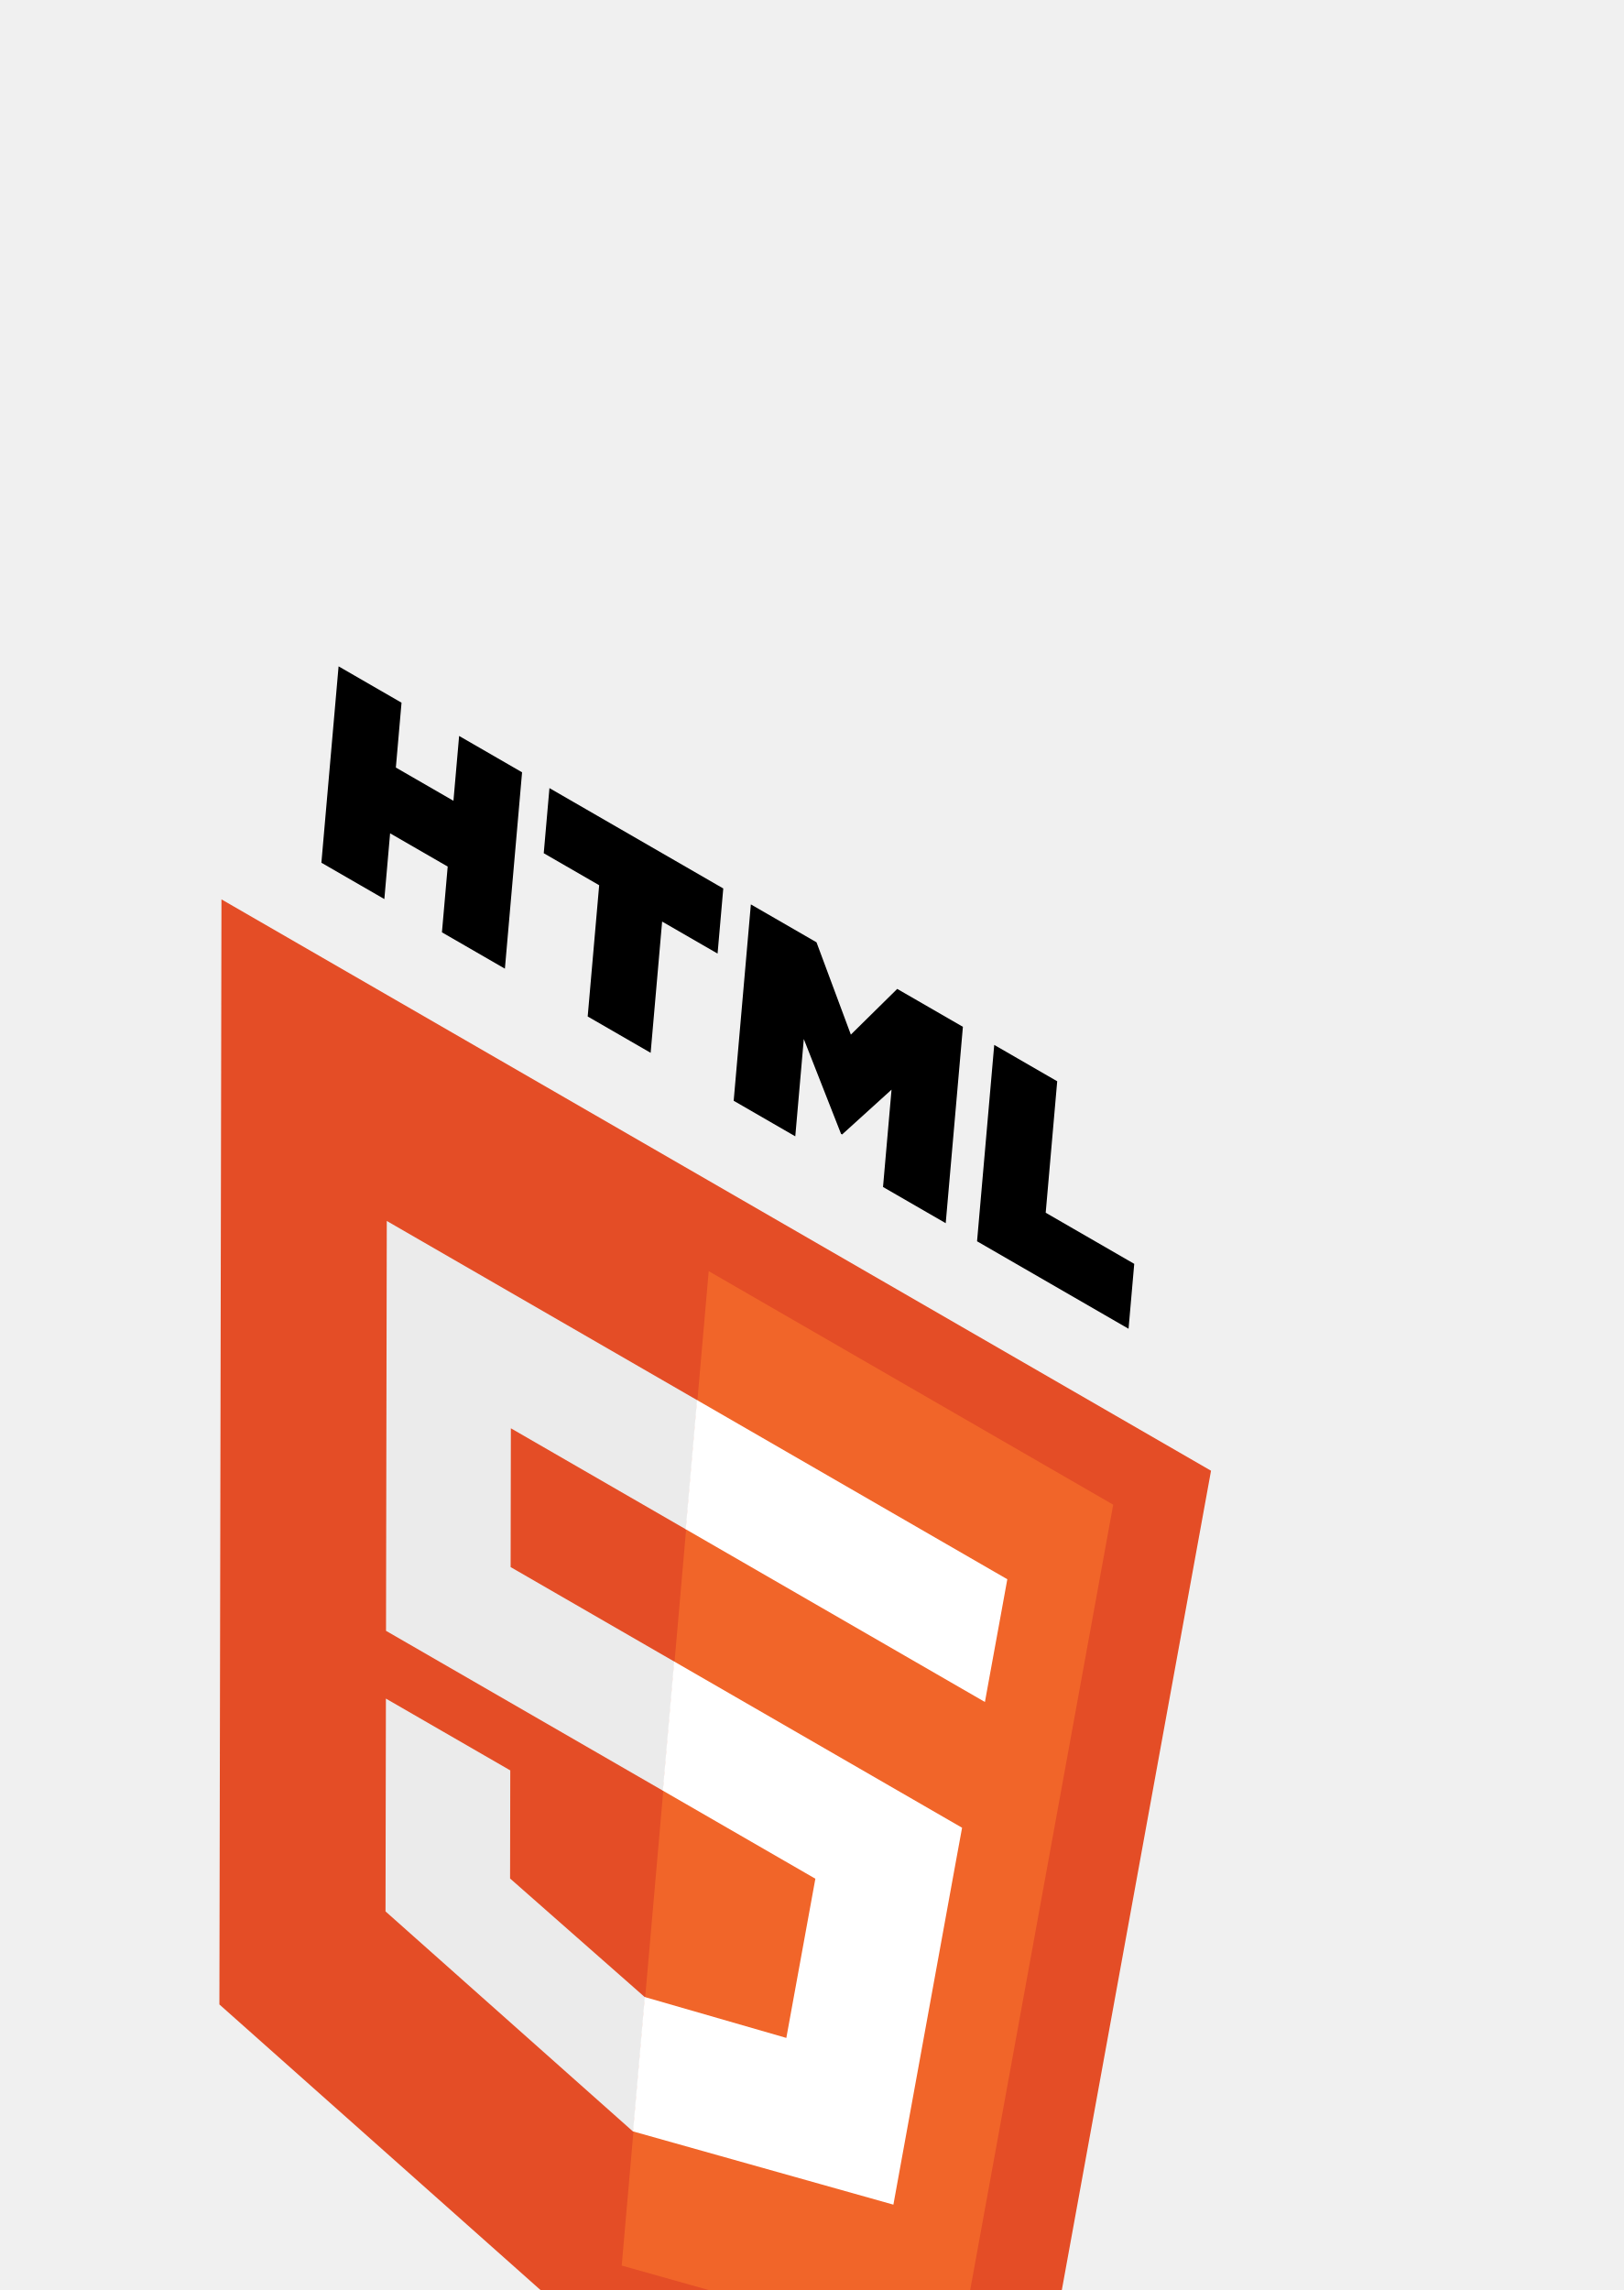
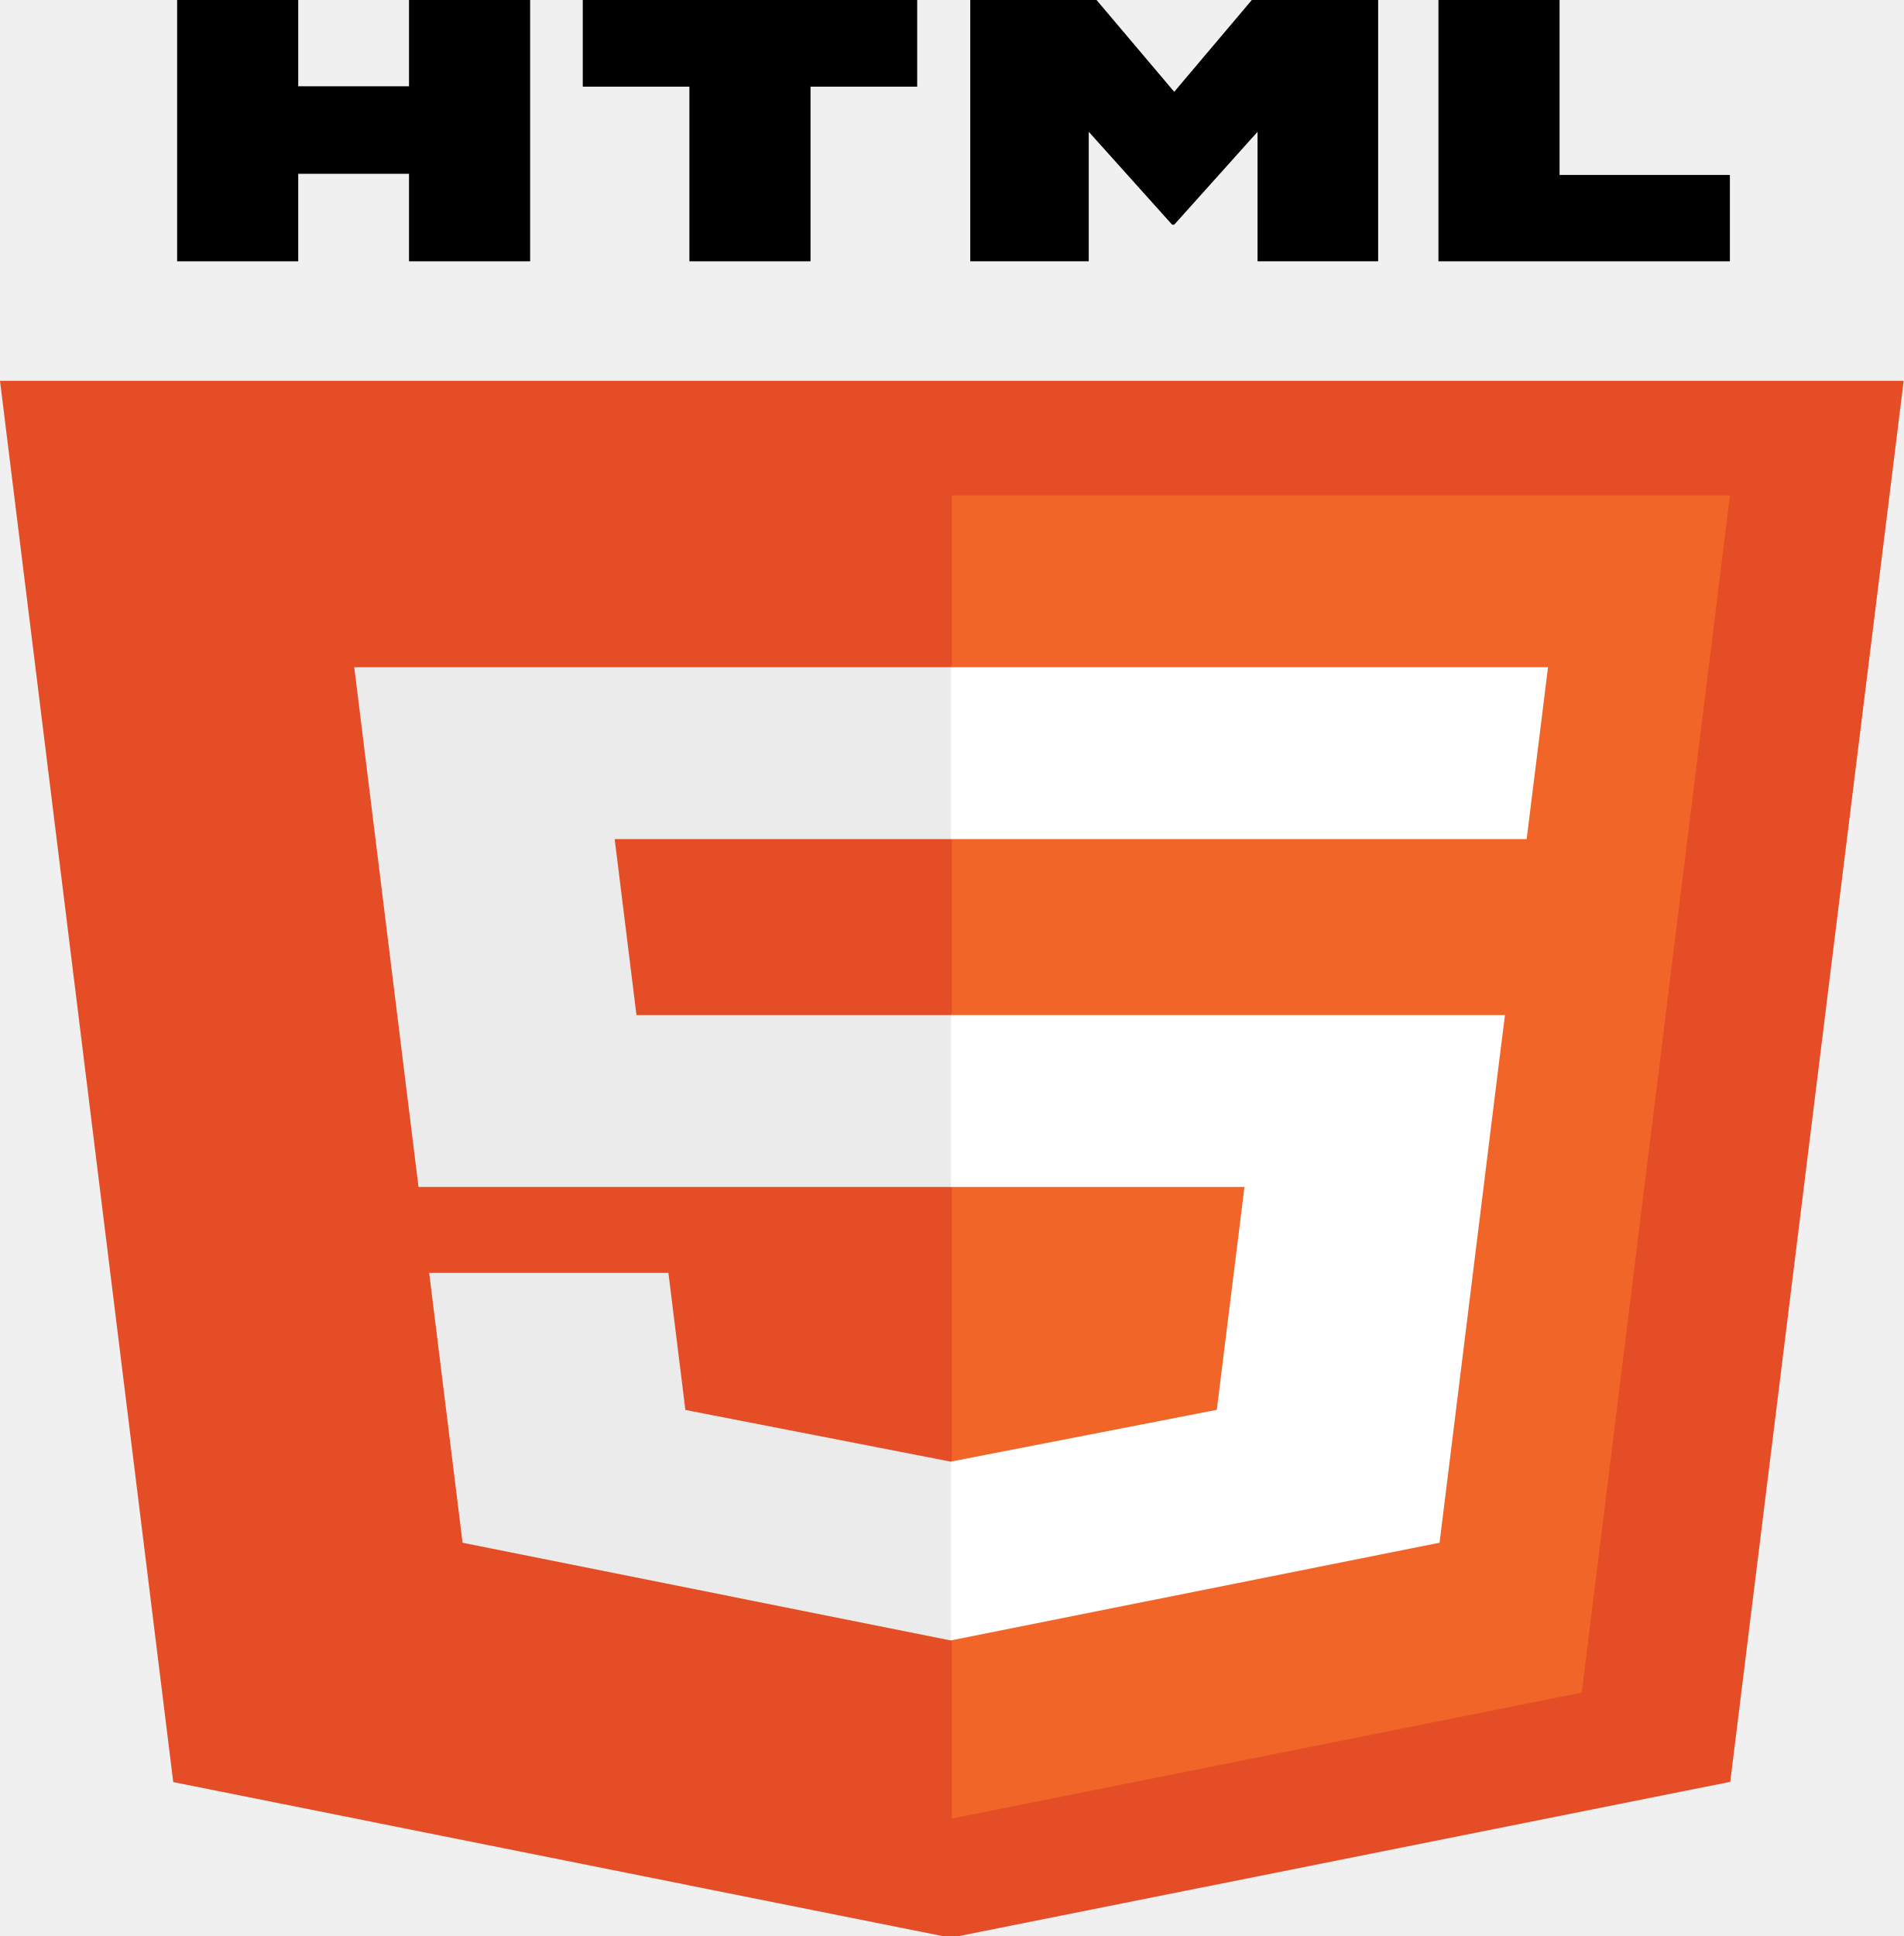
- <svg xmlns="http://www.w3.org/2000/svg" transform="rotate(5 10 30) skewY(25)" width="78px" height="110px" viewBox="-60 -60 400 440" version="1.1" preserveAspectRatio="xMidYMid">
-   <g>
-     <path d="M255.555,70.766 L232.314,331.125 L127.844,360.088 L23.662,331.166 L0.445,70.766 L255.555,70.766 L255.555,70.766 Z" fill="#E44D26" />
-     <path d="M128,337.95 L212.417,314.547 L232.278,92.057 L128,92.057 L128,337.95 L128,337.95 Z" fill="#F16529" />
-     <path d="M82.82,155.932 L128,155.932 L128,123.995 L47.917,123.995 L48.681,132.563 L56.531,220.573 L128,220.573 L128,188.636 L85.739,188.636 L82.82,155.932 L82.82,155.932 Z" fill="#EBEBEB" />
-     <path d="M90.018,236.542 L57.958,236.542 L62.432,286.688 L127.853,304.849 L128,304.808 L128,271.58 L127.86,271.617 L92.292,262.013 L90.018,236.542 L90.018,236.542 Z" fill="#EBEBEB" />
-     <path d="M24.181,0 L40.411,0 L40.411,16.035 L55.257,16.035 L55.257,0 L71.488,0 L71.488,48.558 L55.258,48.558 L55.258,32.298 L40.411,32.298 L40.411,48.558 L24.181,48.558 L24.181,0 L24.181,0 L24.181,0 Z" fill="#000000" />
-     <path d="M92.831,16.103 L78.543,16.103 L78.543,0 L123.357,0 L123.357,16.103 L109.062,16.103 L109.062,48.558 L92.832,48.558 L92.832,16.103 L92.831,16.103 L92.831,16.103 Z" fill="#000000" />
-     <path d="M130.469,0 L147.393,0 L157.803,17.062 L168.203,0 L185.132,0 L185.132,48.558 L168.969,48.558 L168.969,24.49 L157.803,41.755 L157.524,41.755 L146.35,24.49 L146.35,48.558 L130.469,48.558 L130.469,0 L130.469,0 Z" fill="#000000" />
-     <path d="M193.21,0 L209.445,0 L209.445,32.508 L232.269,32.508 L232.269,48.558 L193.21,48.558 L193.21,0 L193.21,0 Z" fill="#000000" />
-     <path d="M127.89,220.573 L167.217,220.573 L163.509,261.993 L127.89,271.607 L127.89,304.833 L193.362,286.688 L193.843,281.292 L201.348,197.212 L202.127,188.636 L127.89,188.636 L127.89,220.573 L127.89,220.573 Z" fill="#FFFFFF" />
-     <path d="M127.89,155.854 L127.89,155.932 L205.033,155.932 L205.673,148.754 L207.129,132.563 L207.892,123.995 L127.89,123.995 L127.89,155.854 L127.89,155.854 Z" fill="#FFFFFF" />
+ <svg xmlns="http://www.w3.org/2000/svg" width="178" height="181" viewBox="0 0 178 181" fill="none">
+   <g clip-path="url(#clip0)">
+     <path d="M178 35.602L161.784 166.589L88.891 181.16L16.199 166.61L0 35.602H178Z" fill="#E44D26" />
+     <path d="M89 170.023L147.901 158.248L161.759 46.314H89V170.023Z" fill="#F16529" />
+     <path d="M57.476 78.449H89V62.382H33.123L33.657 66.692L39.133 110.97H89V94.903H59.513L57.476 78.449Z" fill="#EBEBEB" />
+     <path d="M62.499 119.004H40.13L43.252 144.232L88.898 153.369L89.001 153.349V136.632L88.903 136.651L64.086 131.819L62.499 119.004Z" fill="#EBEBEB" />
+     <path d="M16.561 0L27.886 0V8.067H38.245V0L49.57 0V24.43H38.245V16.249H27.886V24.43H16.562V0L16.561 0Z" fill="black" />
+     <path d="M64.462 8.101H54.492V0L85.761 0V8.101H75.787V24.43H64.462V8.101H64.462Z" fill="black" />
+     <path d="M90.723 0L102.531 0L109.794 8.584L117.051 0L128.863 0V24.43H117.586V12.321L109.794 21.007H109.6L101.803 12.321V24.43H90.723V0Z" fill="black" />
+     <path d="M134.499 0L145.827 0V16.355H161.752V24.43H134.499V0Z" fill="black" />
+     <path d="M88.923 110.97H116.363L113.776 131.808L88.923 136.645V153.361L134.606 144.232L134.941 141.518L140.177 99.217L140.721 94.903H88.923V110.97Z" fill="white" />
+     <path d="M88.923 78.41V78.449H142.749L143.196 74.838L144.211 66.692L144.744 62.382H88.923V78.41Z" fill="white" />
  </g>
+   <defs>
+     <clipPath id="clip0">
+       <rect width="178" height="181" fill="white" />
+     </clipPath>
+   </defs>
</svg>
